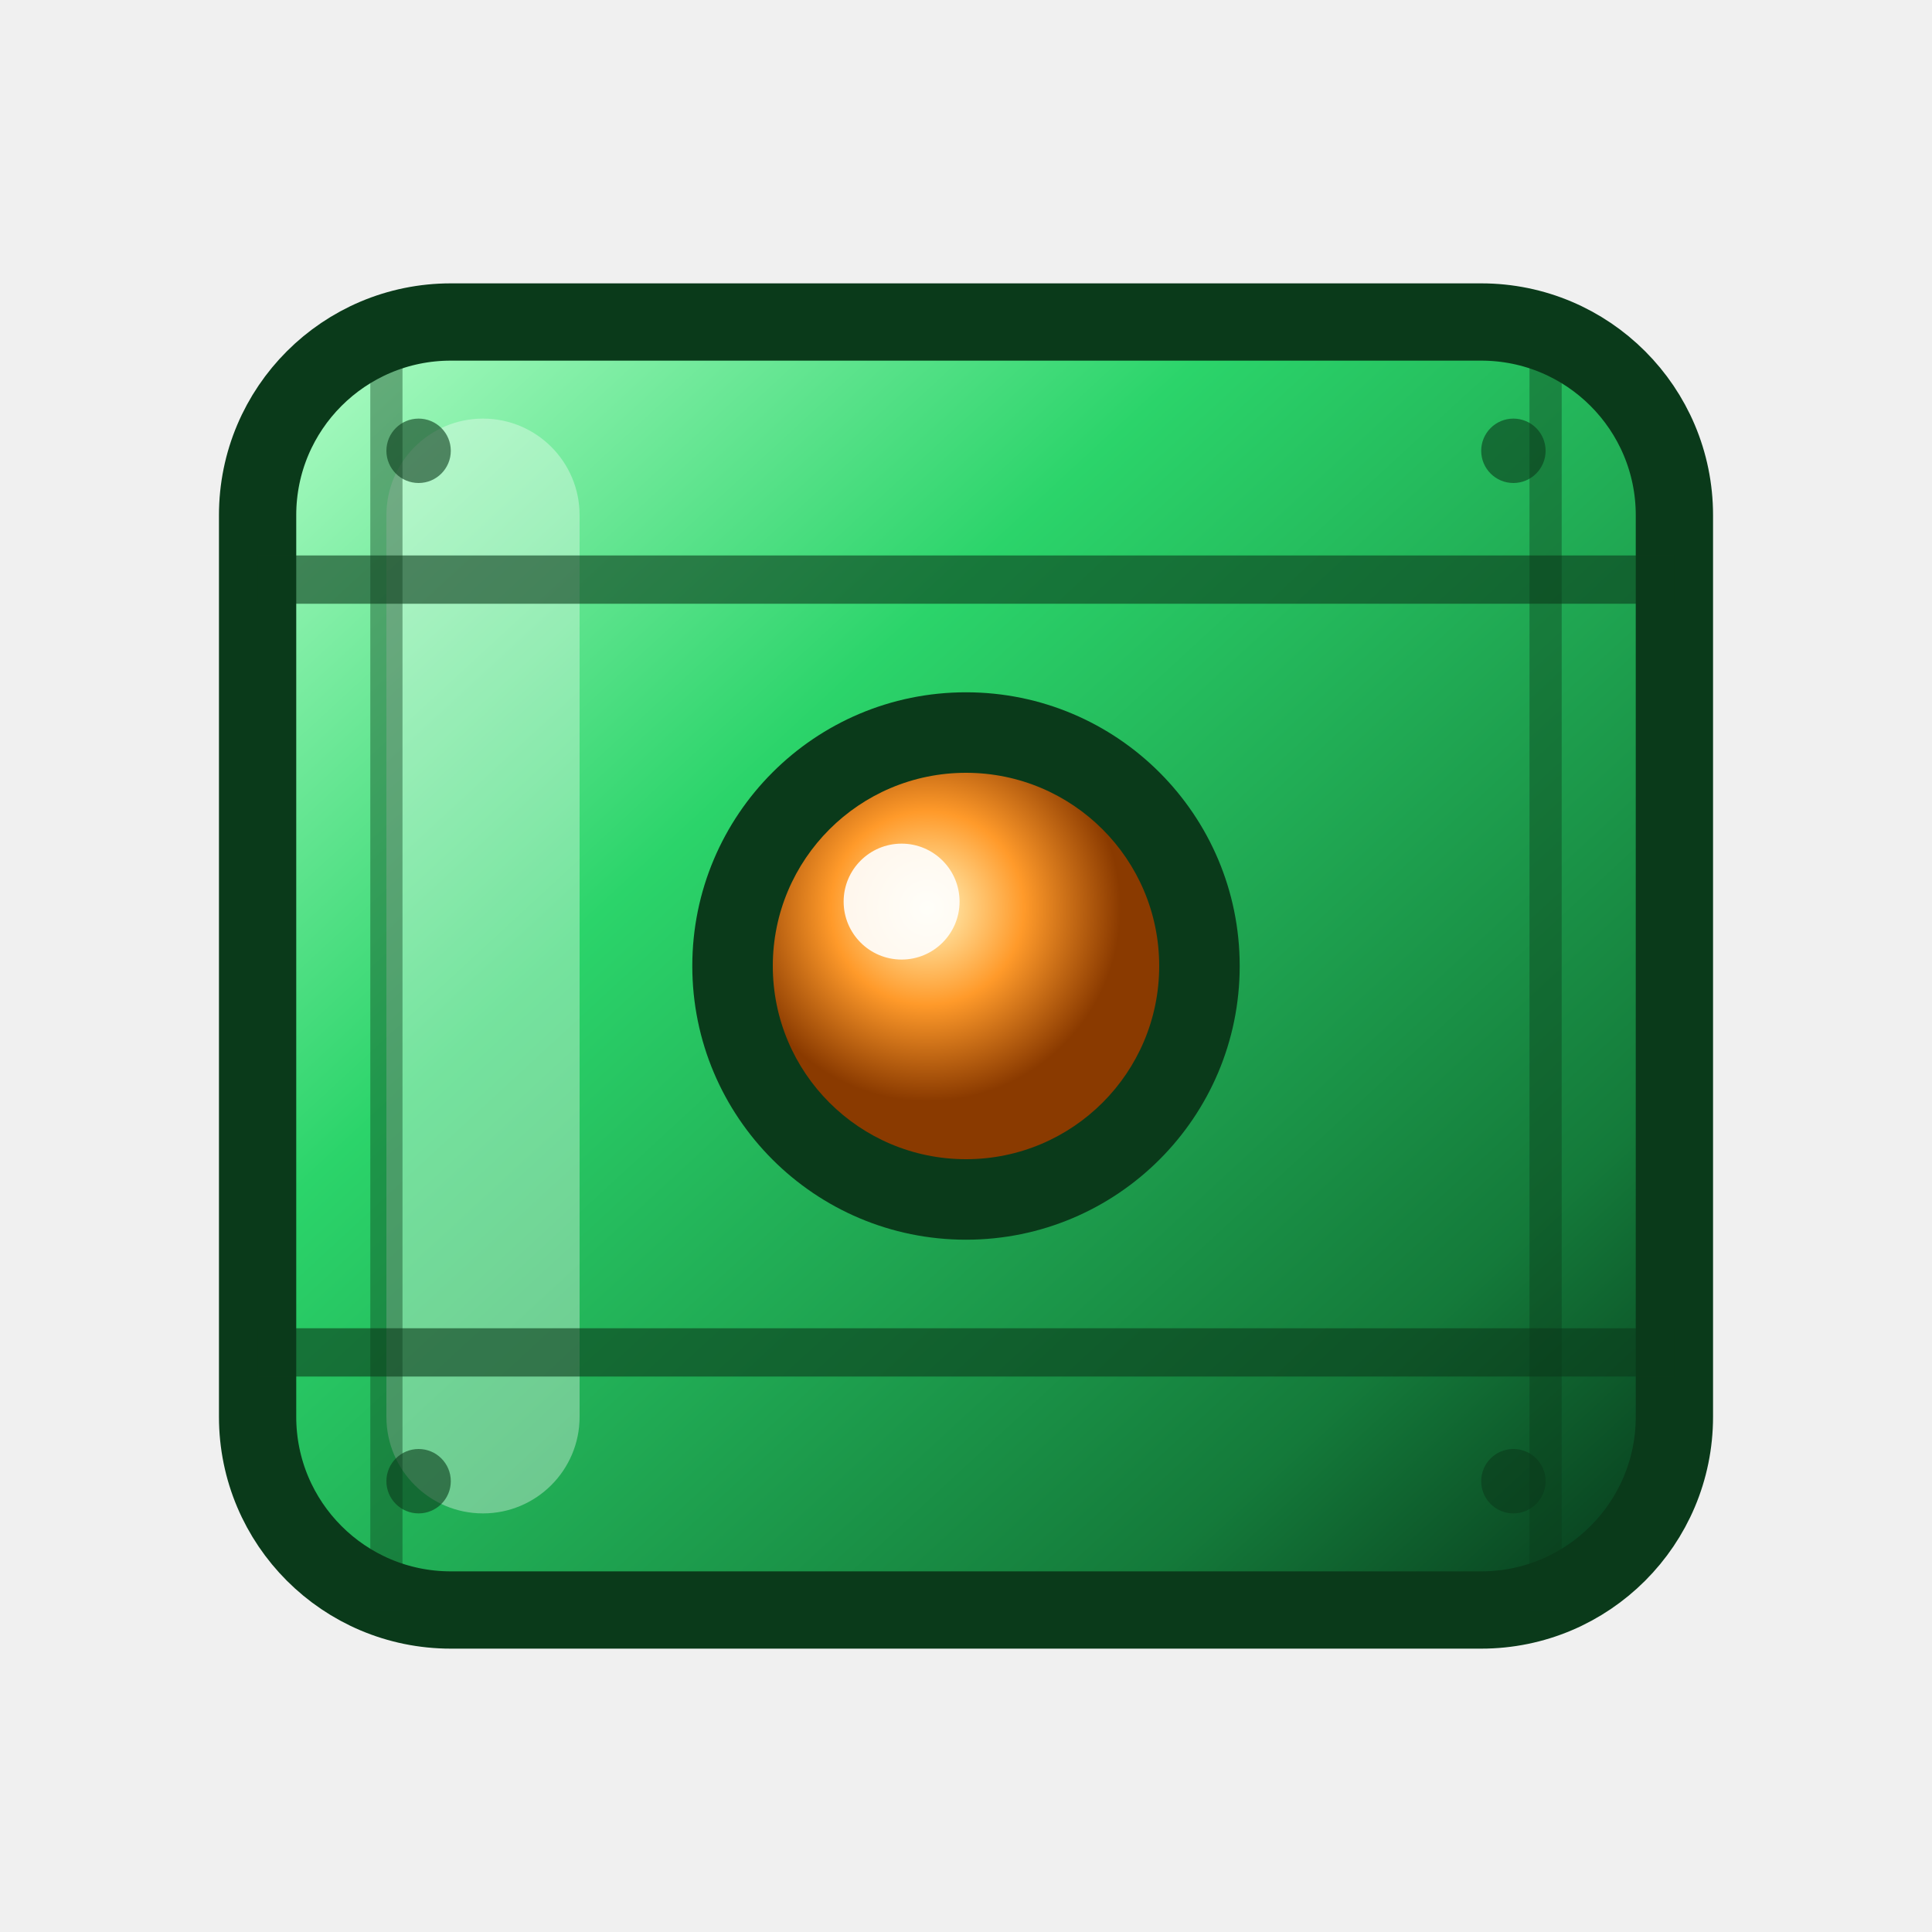
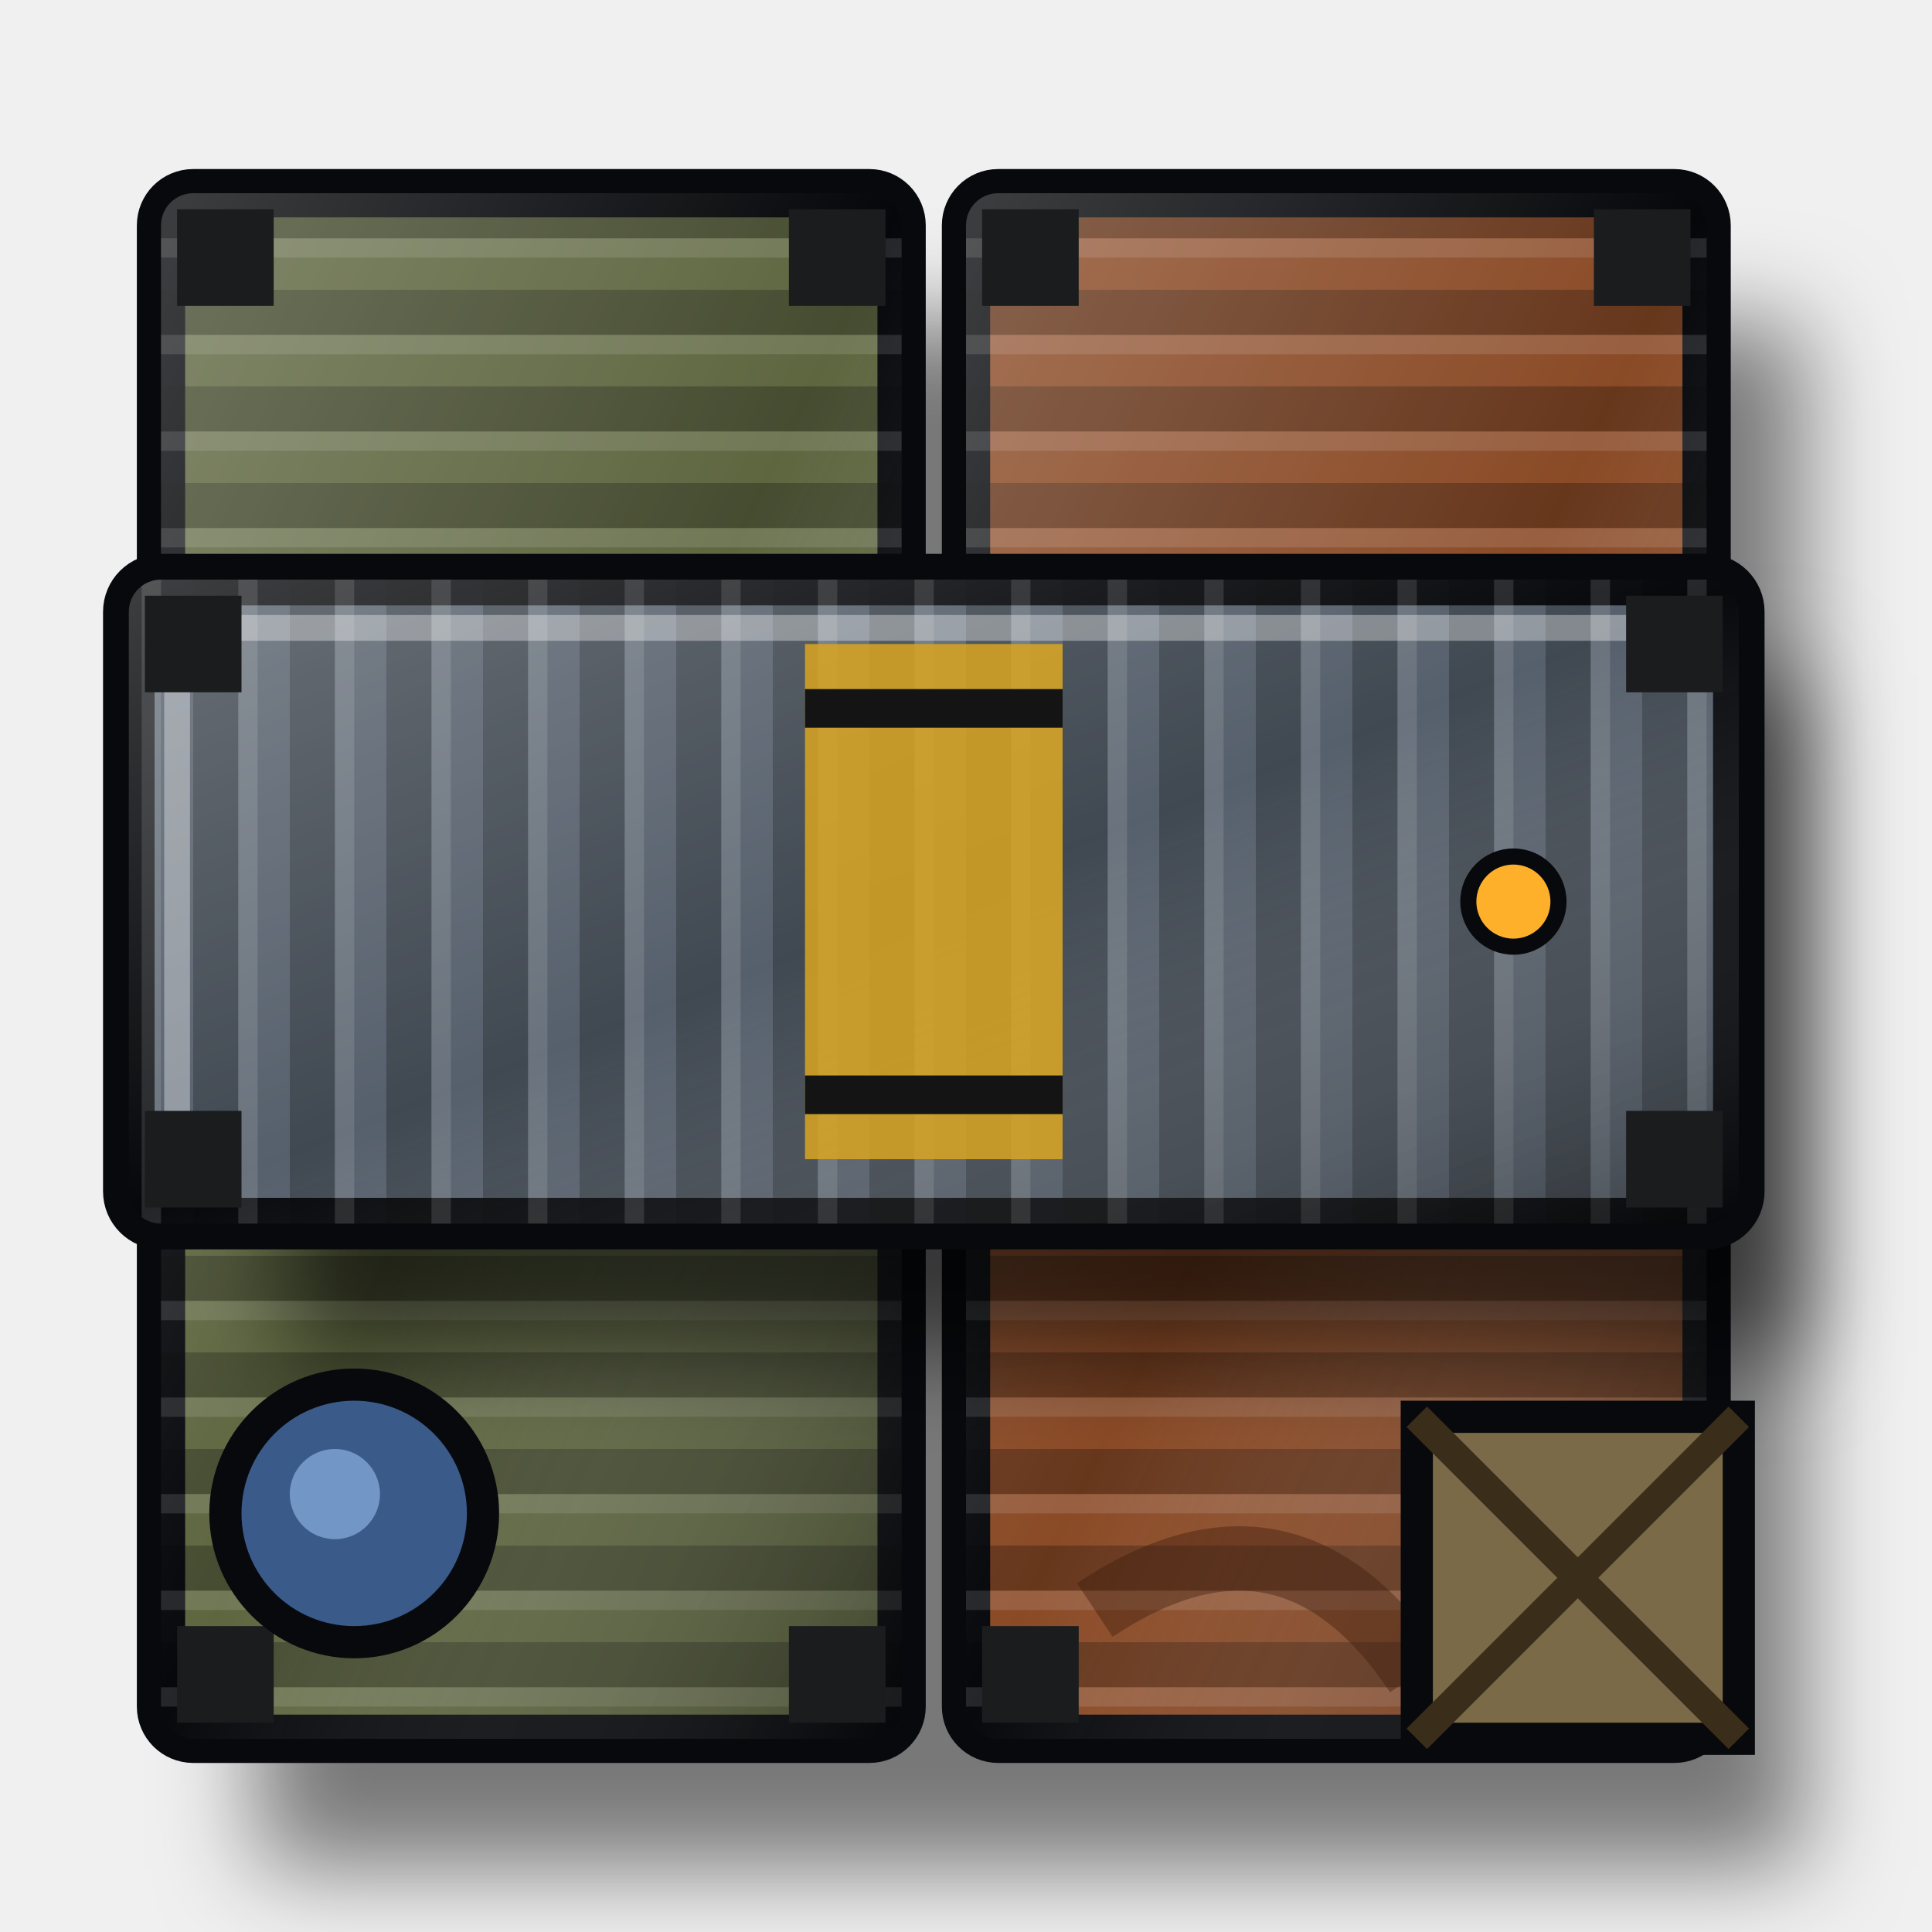
<svg xmlns="http://www.w3.org/2000/svg" viewBox="0 0 60 60">
  <defs>
-     <linearGradient id="cg-box" x1="0" y1="0" x2="1" y2="1">
-       <stop offset="0" stop-color="#b8ffcc" />
-       <stop offset="0.35" stop-color="#2bd46a" />
-       <stop offset="0.8" stop-color="#147a3a" />
-       <stop offset="1" stop-color="#063218" />
+     <filter id="cg-blur" x="-30%" y="-30%" width="160%" height="160%">
+       <feGaussianBlur stdDeviation="1.5" />
+     </filter>
+     <pattern id="cg-ribs" width="3" height="10" patternUnits="userSpaceOnUse">
+       <rect width="1.4" height="10" fill="#000" opacity="0.25" />
+       <rect x="1.4" width="0.6" height="10" fill="#fff" opacity="0.12" />
+     </pattern>
+     <pattern id="cg-ribs-h" width="10" height="3" patternUnits="userSpaceOnUse">
+       <rect width="10" height="1.4" fill="#000" opacity="0.25" />
+       <rect y="1.4" width="10" height="0.6" fill="#fff" opacity="0.12" />
+     </pattern>
+     <linearGradient id="cg-shade" x1="0" y1="0" x2="1" y2="1">
+       <stop offset="0" stop-color="#fff" stop-opacity="0.22" />
+       <stop offset="0.5" stop-color="#fff" stop-opacity="0" />
+       <stop offset="1" stop-color="#000" stop-opacity="0.35" />
    </linearGradient>
-     <radialGradient id="cg-light" cx="0.4" cy="0.35">
-       <stop offset="0" stop-color="#fff6c0" />
-       <stop offset="0.5" stop-color="#ff9a2a" />
-       <stop offset="1" stop-color="#8a3a00" />
-     </radialGradient>
  </defs>
-   <rect x="8" y="10" width="44" height="40" rx="6" fill="url(#cg-box)" stroke="#0a3a1a" stroke-width="2.4" />
-   <rect x="12" y="13" width="6" height="34" rx="3" fill="#ffffff" opacity="0.35" />
-   <path d="M8 18 L52 18 M8 42 L52 42" stroke="#0a3a1a" stroke-width="1.5" opacity="0.6" />
-   <path d="M12 10 L12 50 M48 10 L48 50" stroke="#0a3a1a" stroke-width="1" opacity="0.4" />
-   <g fill="#0a3a1a" opacity="0.6">
-     <circle cx="13" cy="14" r="1" />
-     <circle cx="47" cy="14" r="1" />
-     <circle cx="13" cy="46" r="1" />
-     <circle cx="47" cy="46" r="1" />
+   <path d="M8 10 L56 10 L56 58 L8 58 Z" fill="#000" opacity="0.5" filter="url(#cg-blur)" />
+   <rect x="5" y="6" width="23" height="48" rx="1" fill="#5e6640" stroke="#07090d" stroke-width="1.5" />
+   <rect x="5" y="6" width="23" height="48" rx="1" fill="url(#cg-ribs-h)" />
+   <rect x="5" y="6" width="23" height="48" rx="1" fill="url(#cg-shade)" />
+   <rect x="30" y="6" width="23" height="48" rx="1" fill="#8a4a26" stroke="#07090d" stroke-width="1.5" />
+   <rect x="30" y="6" width="23" height="48" rx="1" fill="url(#cg-ribs-h)" />
+   <rect x="30" y="6" width="23" height="48" rx="1" fill="url(#cg-shade)" />
+   <path d="M34 50 Q40 46 44 52" fill="none" stroke="#3a1a0a" stroke-width="2" opacity="0.4" />
+   <g fill="#1a1c1e">
+     <rect x="5.5" y="6.5" width="3" height="3" />
+     <rect x="24.5" y="6.5" width="3" height="3" />
+     <rect x="5.5" y="50.5" width="3" height="3" />
+     <rect x="24.5" y="50.5" width="3" height="3" />
+     <rect x="30.5" y="6.5" width="3" height="3" />
+     <rect x="49.5" y="6.5" width="3" height="3" />
+     <rect x="30.5" y="50.5" width="3" height="3" />
+     <rect x="49.5" y="50.5" width="3" height="3" />
  </g>
-   <circle cx="30" cy="30" r="8.5" fill="#0a3a1a" />
-   <circle cx="30" cy="30" r="6" fill="url(#cg-light)" />
-   <circle cx="28" cy="28" r="1.8" fill="#ffffff" opacity="0.9" />
+   <rect x="9" y="21" width="47" height="21" fill="#000" opacity="0.55" filter="url(#cg-blur)" />
+   <rect x="4" y="18" width="50" height="20" rx="1" fill="#56606c" stroke="#07090d" stroke-width="1.6" />
+   <rect x="4" y="18" width="50" height="20" rx="1" fill="url(#cg-ribs)" />
+   <rect x="4" y="18" width="50" height="20" rx="1" fill="url(#cg-shade)" />
+   <path d="M5.5 36 L5.5 19.5 L52.5 19.5" fill="none" stroke="#fff" stroke-width="0.8" opacity="0.35" />
+   <g fill="#1a1c1e">
+     <rect x="4.5" y="18.5" width="3" height="3" />
+     <rect x="50.5" y="18.5" width="3" height="3" />
+     <rect x="4.5" y="34.5" width="3" height="3" />
+     <rect x="50.5" y="34.5" width="3" height="3" />
+   </g>
+   <rect x="25" y="20" width="8" height="16" fill="#d9a520" opacity="0.85" />
+   <path d="M25 22 L33 22 M25 34 L33 34" stroke="#141414" stroke-width="1.2" />
+   <rect x="44" y="44" width="10" height="10" fill="#7a6a48" stroke="#07090d" stroke-width="1" />
+   <path d="M44 44 L54 54 M54 44 L44 54" stroke="#3a2e1a" stroke-width="0.9" />
+   <circle cx="11" cy="47" r="4" fill="#3a5a8a" stroke="#07090d" stroke-width="1" />
+   <circle cx="10.4" cy="46.4" r="1.4" fill="#8ab0e0" opacity="0.7" />
+   <circle cx="47" cy="28" r="1.4" fill="#ffb02a" stroke="#07090d" stroke-width="0.5" />
</svg>
